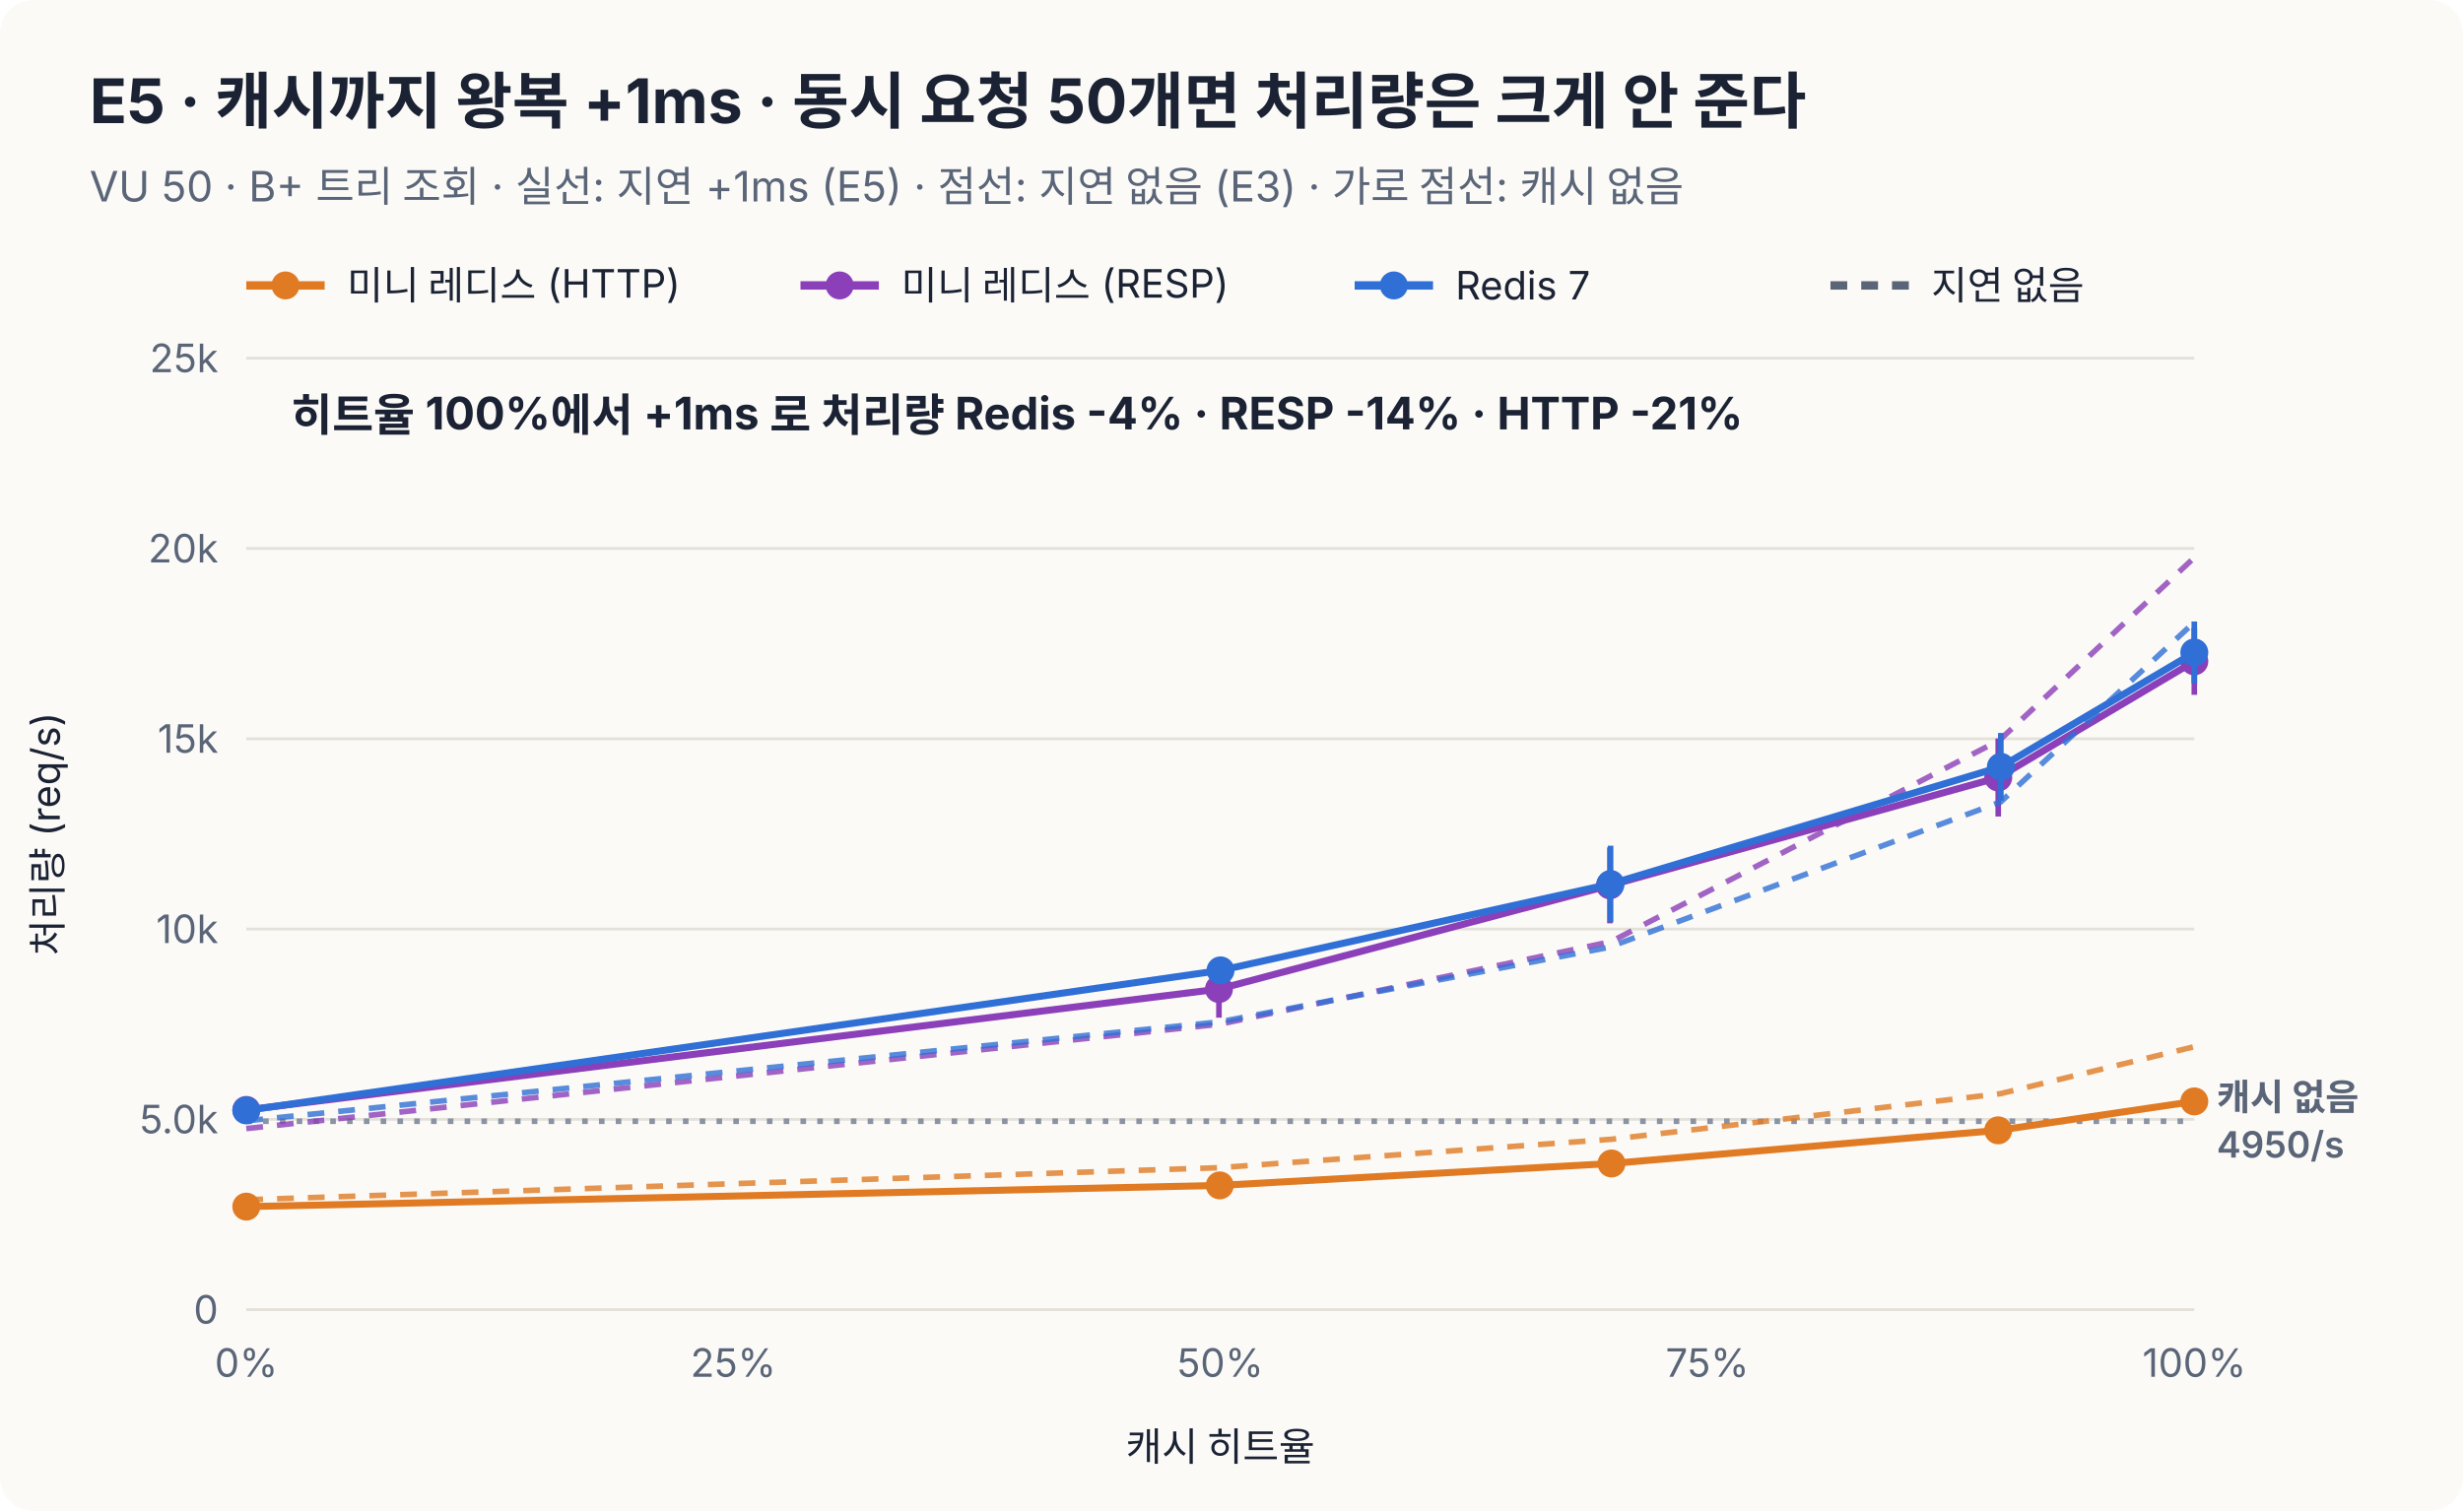
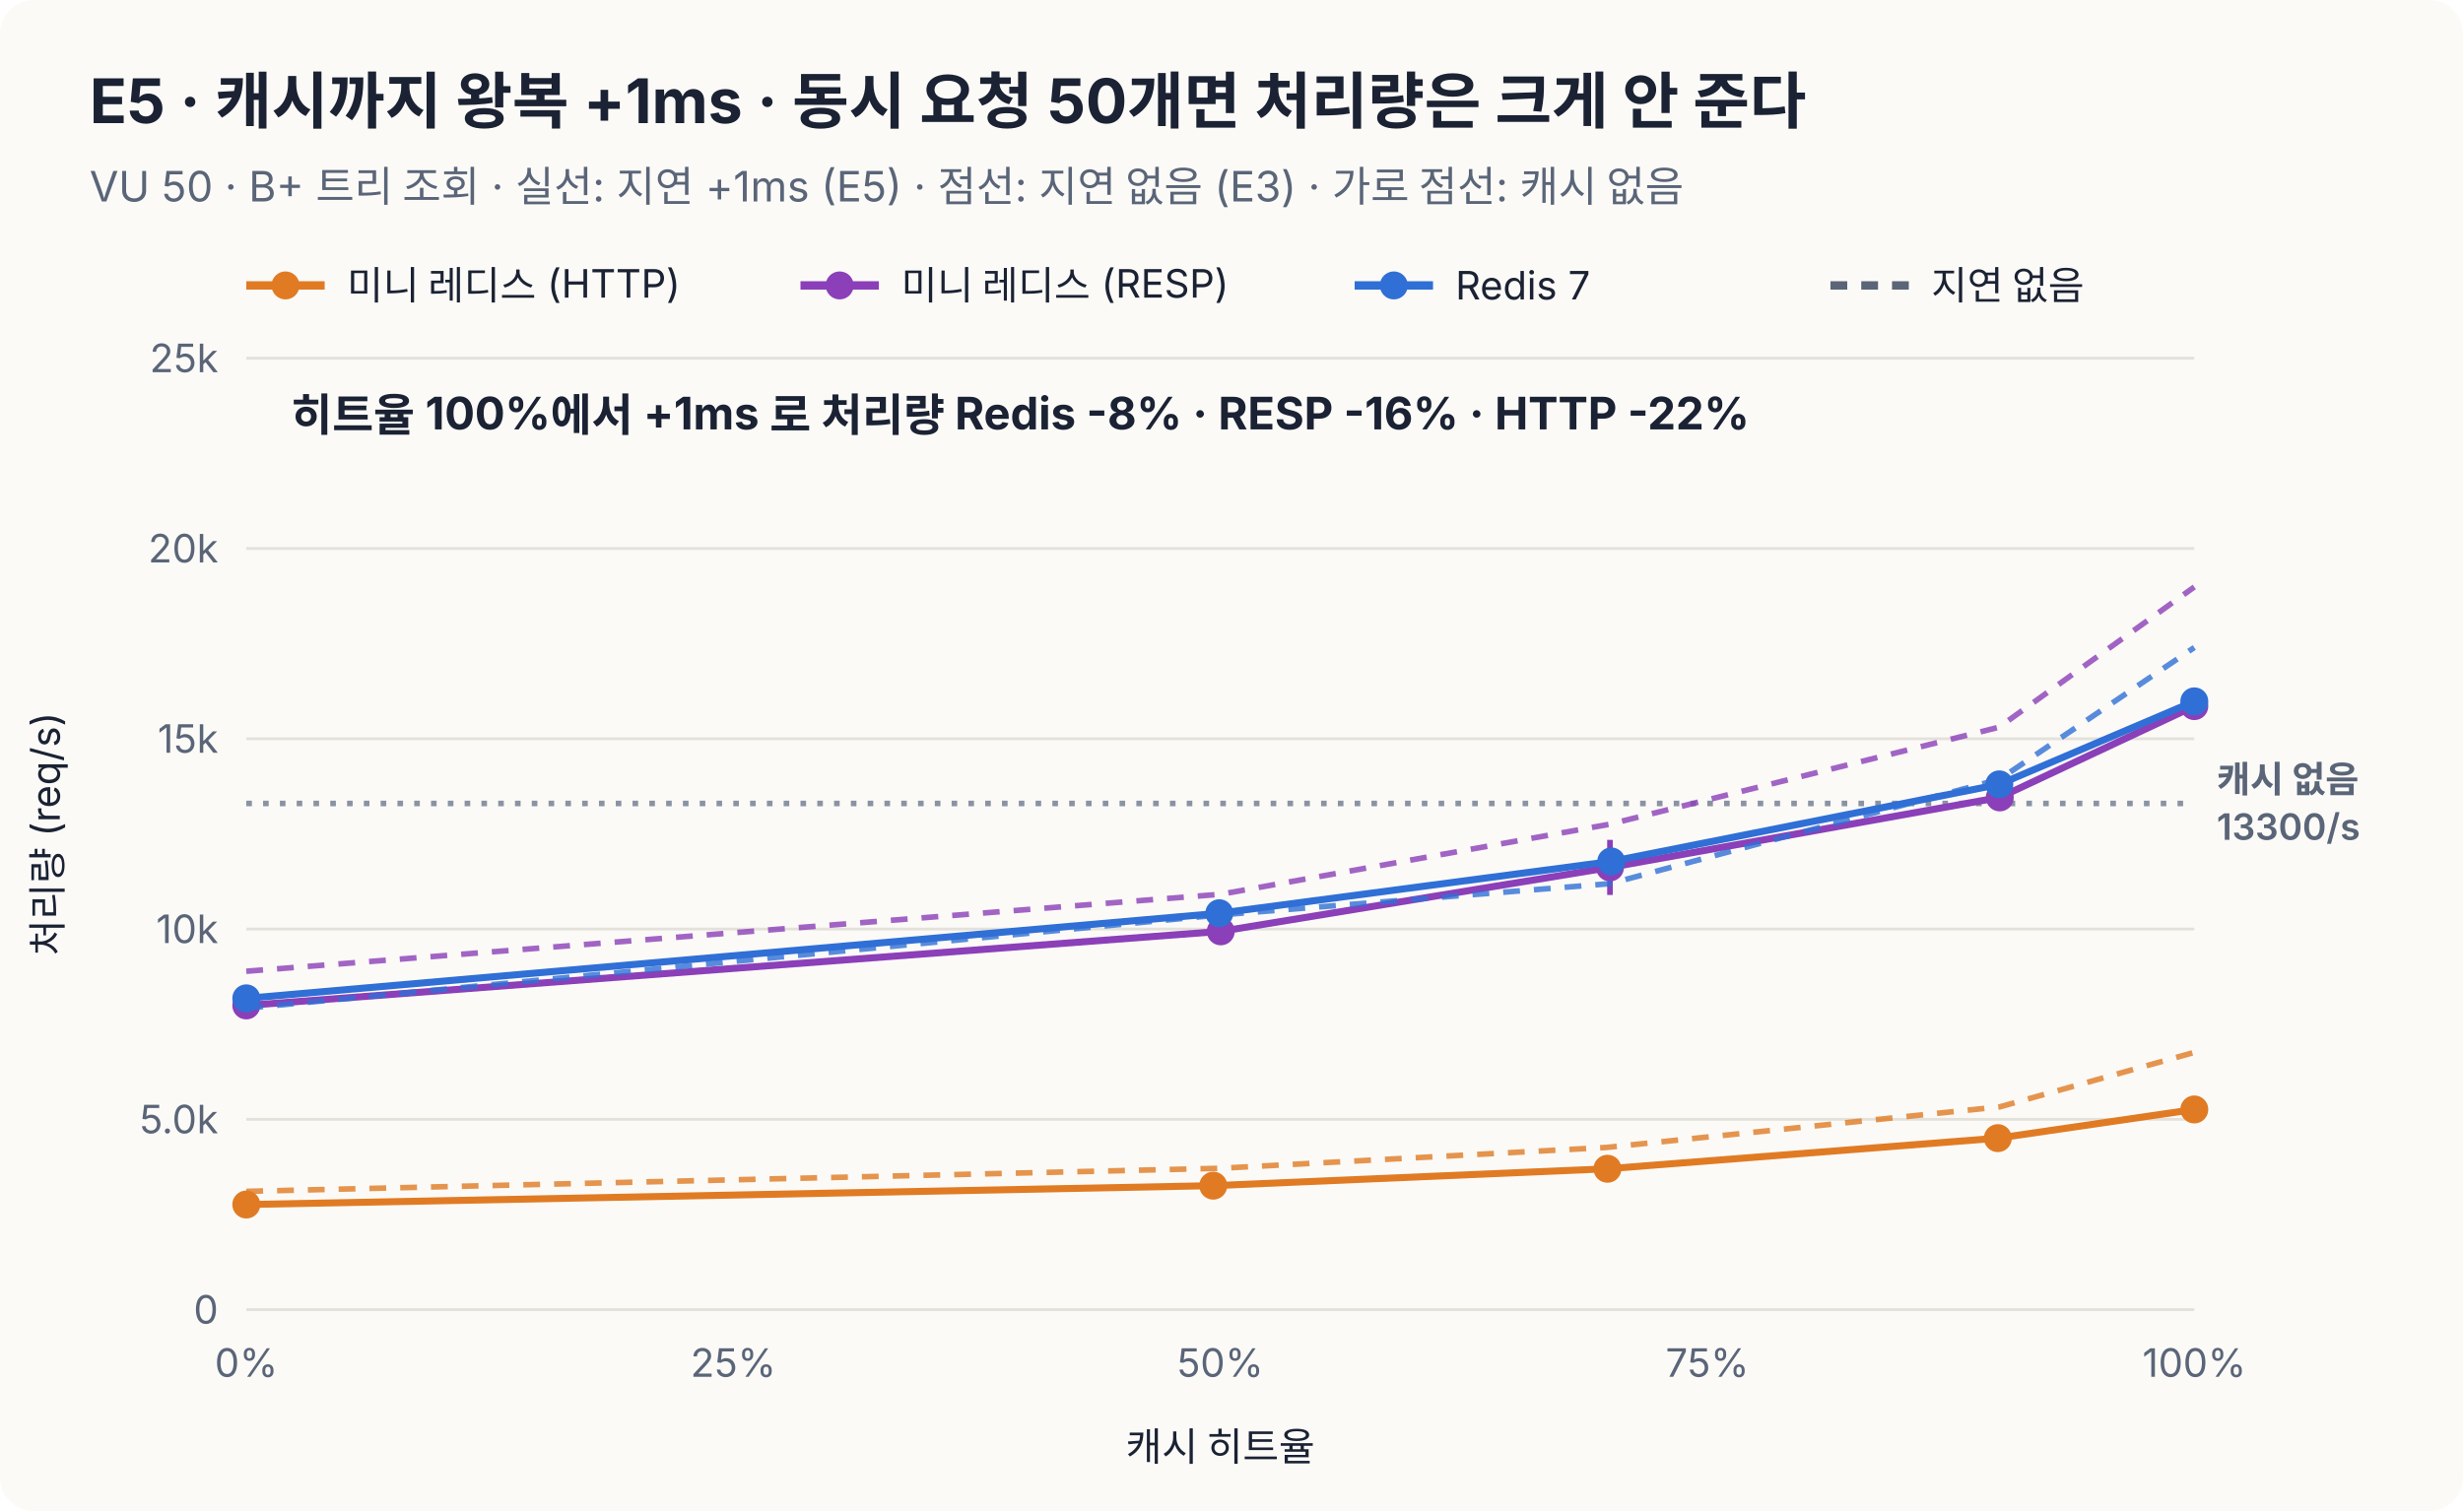
<svg xmlns="http://www.w3.org/2000/svg" viewBox="0 0 880 540" width="880" height="540" font-family="-apple-system, 'Segoe UI', 'Malgun Gothic', 'Apple SD Gothic Neo', sans-serif">
  <rect width="880" height="540" fill="#FBFAF7" rx="12" />
  <text x="32" y="44" font-size="22" font-weight="700" fill="#1A2233">E5 · 캐시까지 왕복 +1ms · 동시 요청 50개면 처리량은 크게 안 준다</text>
  <text x="32" y="72" font-size="15" fill="#5A6578">VU 50 · B+ 트리 조회 · 실선: 지연 +1ms (E5) · 점선: 지연 없음 (E3) · 가로 점선: 캐시 없음</text>
  <line x1="88" y1="468" x2="784" y2="468" stroke="#E3E1DA" />
  <text x="78" y="473" font-size="14" fill="#5A6578" text-anchor="end">0</text>
  <line x1="88" y1="400" x2="784" y2="400" stroke="#E3E1DA" />
  <text x="78" y="405" font-size="14" fill="#5A6578" text-anchor="end">5.0k</text>
  <line x1="88" y1="332" x2="784" y2="332" stroke="#E3E1DA" />
  <text x="78" y="337" font-size="14" fill="#5A6578" text-anchor="end">10k</text>
  <line x1="88" y1="264" x2="784" y2="264" stroke="#E3E1DA" />
  <text x="78" y="269" font-size="14" fill="#5A6578" text-anchor="end">15k</text>
  <line x1="88" y1="196" x2="784" y2="196" stroke="#E3E1DA" />
  <text x="78" y="201" font-size="14" fill="#5A6578" text-anchor="end">20k</text>
  <line x1="88" y1="128" x2="784" y2="128" stroke="#E3E1DA" />
  <text x="78" y="133" font-size="14" fill="#5A6578" text-anchor="end">25k</text>
  <text x="88" y="492" font-size="14" fill="#5A6578" text-anchor="middle">0%</text>
  <text x="262" y="492" font-size="14" fill="#5A6578" text-anchor="middle">25%</text>
  <text x="436" y="492" font-size="14" fill="#5A6578" text-anchor="middle">50%</text>
  <text x="610" y="492" font-size="14" fill="#5A6578" text-anchor="middle">75%</text>
  <text x="784" y="492" font-size="14" fill="#5A6578" text-anchor="middle">100%</text>
  <text x="436" y="522" font-size="14" fill="#1A2233" text-anchor="middle">캐시 히트율</text>
  <text x="22" y="298" font-size="14" fill="#1A2233" text-anchor="middle" transform="rotate(-90 22 298)">처리량 (req/s)</text>
-   <line x1="88" y1="400.681" x2="784" y2="400.681" stroke="#8A93A3" stroke-width="2" stroke-dasharray="2 4" />
-   <polyline fill="none" stroke="#E07B24" stroke-width="2" stroke-dasharray="6 5" opacity="0.8" points="88,428.737 435.474,417.289 575.797,407.12 714.685,390.837 784,374.036" />
-   <polyline fill="none" stroke="#E07B24" stroke-width="2.5" points="88,431.189 435.806,423.608 575.769,415.771 713.924,403.932 784,393.589" />
-   <line x1="88" y1="434.314" x2="88" y2="428.064" stroke="#E07B24" stroke-width="2" />
-   <circle cx="88" cy="431.189" r="5" fill="#E07B24" />
-   <line x1="435.806" y1="425.698" x2="435.806" y2="421.519" stroke="#E07B24" stroke-width="2" />
-   <circle cx="435.806" cy="423.608" r="5" fill="#E07B24" />
-   <line x1="575.769" y1="417.399" x2="575.769" y2="414.142" stroke="#E07B24" stroke-width="2" />
-   <circle cx="575.769" cy="415.771" r="5" fill="#E07B24" />
-   <line x1="713.924" y1="407.971" x2="713.924" y2="399.894" stroke="#E07B24" stroke-width="2" />
-   <circle cx="713.924" cy="403.932" r="5" fill="#E07B24" />
-   <line x1="784" y1="394.804" x2="784" y2="392.374" stroke="#E07B24" stroke-width="2" />
-   <circle cx="784" cy="393.589" r="5" fill="#E07B24" />
-   <polyline fill="none" stroke="#8B3FB8" stroke-width="2" stroke-dasharray="6 5" opacity="0.8" points="88,403.298 435.854,365.989 575.613,336.494 714.419,264.488 784,199.24" />
-   <polyline fill="none" stroke="#8B3FB8" stroke-width="2.5" points="88,396.64 435.517,353.442 575.208,316.382 713.945,277.845 784,236.329" />
-   <line x1="88" y1="399.795" x2="88" y2="393.485" stroke="#8B3FB8" stroke-width="2" />
-   <circle cx="88" cy="396.64" r="5" fill="#8B3FB8" />
-   <line x1="435.517" y1="363.667" x2="435.517" y2="343.218" stroke="#8B3FB8" stroke-width="2" />
-   <circle cx="435.517" cy="353.442" r="5" fill="#8B3FB8" />
-   <line x1="575.208" y1="329.948" x2="575.208" y2="302.817" stroke="#8B3FB8" stroke-width="2" />
-   <circle cx="575.208" cy="316.382" r="5" fill="#8B3FB8" />
-   <line x1="713.945" y1="291.789" x2="713.945" y2="263.902" stroke="#8B3FB8" stroke-width="2" />
-   <circle cx="713.945" cy="277.845" r="5" fill="#8B3FB8" />
-   <line x1="784" y1="248.297" x2="784" y2="224.36" stroke="#8B3FB8" stroke-width="2" />
-   <circle cx="784" cy="236.329" r="5" fill="#8B3FB8" />
-   <polyline fill="none" stroke="#2F6FD6" stroke-width="2" stroke-dasharray="6 5" opacity="0.8" points="88,400.527 435.753,365.171 574.661,338.569 714.828,286.562 784,222.343" />
-   <polyline fill="none" stroke="#2F6FD6" stroke-width="2.5" points="88,396.809 436.076,346.773 575.436,315.881 714.878,274.029 784,233.159" />
-   <line x1="88" y1="399.92" x2="88" y2="393.698" stroke="#2F6FD6" stroke-width="2" />
-   <circle cx="88" cy="396.809" r="5" fill="#2F6FD6" />
-   <line x1="436.076" y1="349.741" x2="436.076" y2="343.805" stroke="#2F6FD6" stroke-width="2" />
-   <circle cx="436.076" cy="346.773" r="5" fill="#2F6FD6" />
-   <line x1="575.436" y1="329.541" x2="575.436" y2="302.221" stroke="#2F6FD6" stroke-width="2" />
-   <circle cx="575.436" cy="315.881" r="5" fill="#2F6FD6" />
-   <line x1="714.878" y1="286.136" x2="714.878" y2="261.922" stroke="#2F6FD6" stroke-width="2" />
-   <circle cx="714.878" cy="274.029" r="5" fill="#2F6FD6" />
-   <line x1="784" y1="244.226" x2="784" y2="222.092" stroke="#2F6FD6" stroke-width="2" />
-   <circle cx="784" cy="233.159" r="5" fill="#2F6FD6" />
-   <text x="792" y="396.681" font-size="13" font-weight="600" fill="#5A6578" paint-order="stroke" stroke="#FBFAF7" stroke-width="5" stroke-linejoin="round">캐시 없음<tspan x="792" dy="17">4950/s</tspan>
+   <line x1="88" y1="287.119" x2="784" y2="287.119" stroke="#8A93A3" stroke-width="2" stroke-dasharray="2 4" />
+   <polyline fill="none" stroke="#E07B24" stroke-width="2" stroke-dasharray="6 5" opacity="0.8" points="88,425.737 435.894,417.494 573.986,410.04 714.5,395.539 784,376.067" />
+   <polyline fill="none" stroke="#E07B24" stroke-width="2.5" points="88,430.439 433.48,423.699 574.322,417.66 713.803,406.721 784,396.469" />
+   <line x1="88" y1="431.349" x2="88" y2="429.529" stroke="#E07B24" stroke-width="2" />
+   <circle cx="88" cy="430.439" r="5" fill="#E07B24" />
+   <line x1="433.48" y1="425.816" x2="433.48" y2="421.582" stroke="#E07B24" stroke-width="2" />
+   <circle cx="433.48" cy="423.699" r="5" fill="#E07B24" />
+   <line x1="574.322" y1="418.733" x2="574.322" y2="416.588" stroke="#E07B24" stroke-width="2" />
+   <circle cx="574.322" cy="417.66" r="5" fill="#E07B24" />
+   <line x1="713.803" y1="407.683" x2="713.803" y2="405.759" stroke="#E07B24" stroke-width="2" />
+   <circle cx="713.803" cy="406.721" r="5" fill="#E07B24" />
+   <line x1="784" y1="399.428" x2="784" y2="393.511" stroke="#E07B24" stroke-width="2" />
+   <circle cx="784" cy="396.469" r="5" fill="#E07B24" />
+   <polyline fill="none" stroke="#8B3FB8" stroke-width="2" stroke-dasharray="6 5" opacity="0.8" points="88,347.084 436.196,319.563 574.952,294.568 714.227,259.87 784,209.754" />
+   <polyline fill="none" stroke="#8B3FB8" stroke-width="2.5" points="88,359.297 436.162,332.817 575.221,309.977 714.497,284.957 784,252.337" />
+   <line x1="88" y1="363.034" x2="88" y2="355.561" stroke="#8B3FB8" stroke-width="2" />
+   <circle cx="88" cy="359.297" r="5" fill="#8B3FB8" />
+   <line x1="436.162" y1="336.111" x2="436.162" y2="329.522" stroke="#8B3FB8" stroke-width="2" />
+   <circle cx="436.162" cy="332.817" r="5" fill="#8B3FB8" />
+   <line x1="575.221" y1="319.82" x2="575.221" y2="300.134" stroke="#8B3FB8" stroke-width="2" />
+   <circle cx="575.221" cy="309.977" r="5" fill="#8B3FB8" />
+   <line x1="714.497" y1="286.059" x2="714.497" y2="283.855" stroke="#8B3FB8" stroke-width="2" />
+   <circle cx="714.497" cy="284.957" r="5" fill="#8B3FB8" />
+   <line x1="784" y1="255.26" x2="784" y2="249.415" stroke="#8B3FB8" stroke-width="2" />
+   <circle cx="784" cy="252.337" r="5" fill="#8B3FB8" />
+   <polyline fill="none" stroke="#2F6FD6" stroke-width="2" stroke-dasharray="6 5" opacity="0.8" points="88,360.282 435.638,326.962 575.204,315.781 714.434,278.453 784,231.378" />
+   <polyline fill="none" stroke="#2F6FD6" stroke-width="2.5" points="88,356.761 435.637,326.346 575.677,307.833 714.329,280.296 784,250.632" />
+   <line x1="88" y1="359.377" x2="88" y2="354.144" stroke="#2F6FD6" stroke-width="2" />
+   <circle cx="88" cy="356.761" r="5" fill="#2F6FD6" />
+   <line x1="435.637" y1="329.52" x2="435.637" y2="323.173" stroke="#2F6FD6" stroke-width="2" />
+   <circle cx="435.637" cy="326.346" r="5" fill="#2F6FD6" />
+   <line x1="575.677" y1="309.697" x2="575.677" y2="305.97" stroke="#2F6FD6" stroke-width="2" />
+   <circle cx="575.677" cy="307.833" r="5" fill="#2F6FD6" />
+   <line x1="714.329" y1="282.409" x2="714.329" y2="278.183" stroke="#2F6FD6" stroke-width="2" />
+   <circle cx="714.329" cy="280.296" r="5" fill="#2F6FD6" />
+   <line x1="784" y1="253.391" x2="784" y2="247.872" stroke="#2F6FD6" stroke-width="2" />
+   <circle cx="784" cy="250.632" r="5" fill="#2F6FD6" />
+   <text x="792" y="283.119" font-size="13" font-weight="600" fill="#5A6578" paint-order="stroke" stroke="#FBFAF7" stroke-width="5" stroke-linejoin="round">캐시 없음<tspan x="792" dy="17">13300/s</tspan>
  </text>
-   <text x="104" y="154" font-size="16" font-weight="700" fill="#1A2233" paint-order="stroke" stroke="#FBFAF7" stroke-width="5" stroke-linejoin="round">히트율 100%에서 +1ms 로 처리량 Redis -4% · RESP -14% · HTTP -21%</text>
+   <text x="104" y="154" font-size="16" font-weight="700" fill="#1A2233" paint-order="stroke" stroke="#FBFAF7" stroke-width="5" stroke-linejoin="round">히트율 100%에서 +1ms 로 처리량 Redis -8% · RESP -16% · HTTP -22%</text>
  <line x1="88" y1="102" x2="116" y2="102" stroke="#E07B24" stroke-width="3" />
  <circle cx="102" cy="102" r="5" fill="#E07B24" />
  <text x="124" y="107" font-size="14" fill="#1A2233">미니 레디스 (HTTP)</text>
  <line x1="286" y1="102" x2="314" y2="102" stroke="#8B3FB8" stroke-width="3" />
  <circle cx="300" cy="102" r="5" fill="#8B3FB8" />
  <text x="322" y="107" font-size="14" fill="#1A2233">미니 레디스 (RESP)</text>
  <line x1="484" y1="102" x2="512" y2="102" stroke="#2F6FD6" stroke-width="3" />
  <circle cx="498" cy="102" r="5" fill="#2F6FD6" />
  <text x="520" y="107" font-size="14" fill="#1A2233">Redis 7</text>
  <line x1="654" y1="102" x2="682" y2="102" stroke="#5A6578" stroke-width="3" stroke-dasharray="6 5" />
  <text x="690" y="107" font-size="14" fill="#1A2233">지연 없음</text>
</svg>
